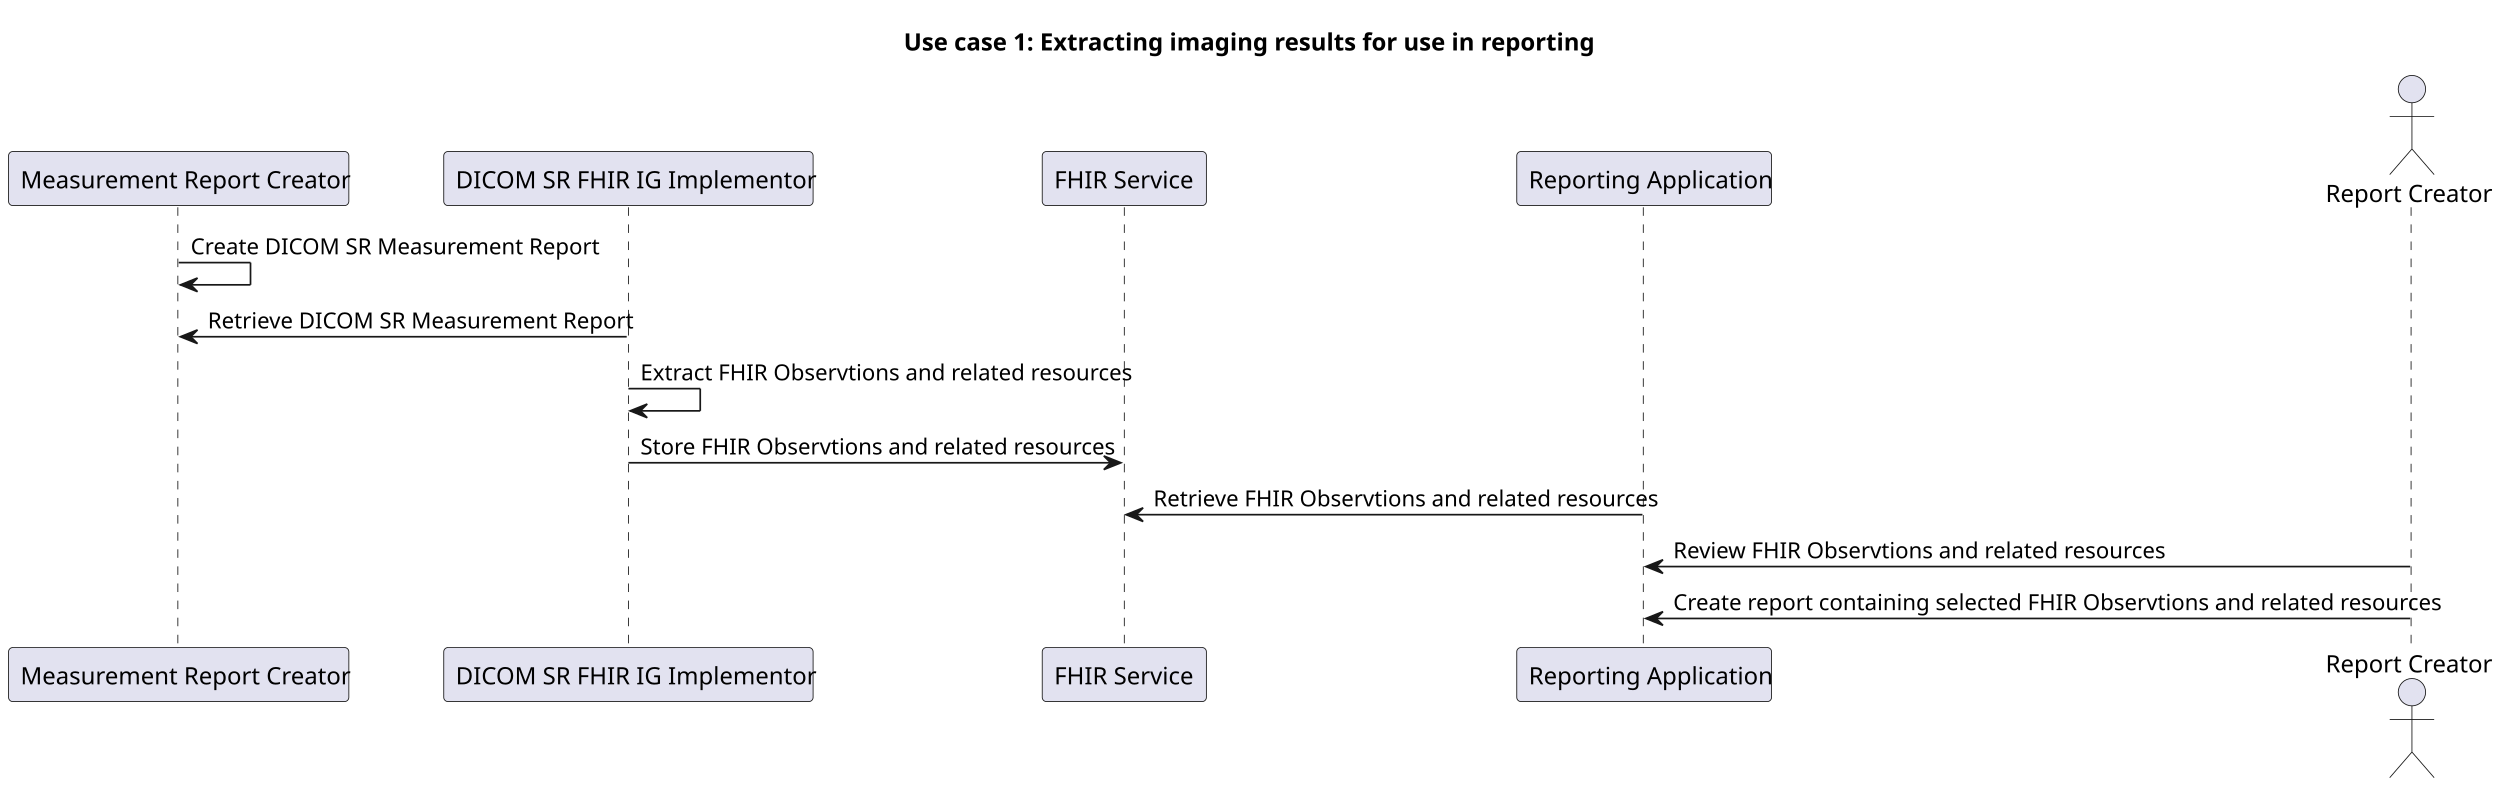
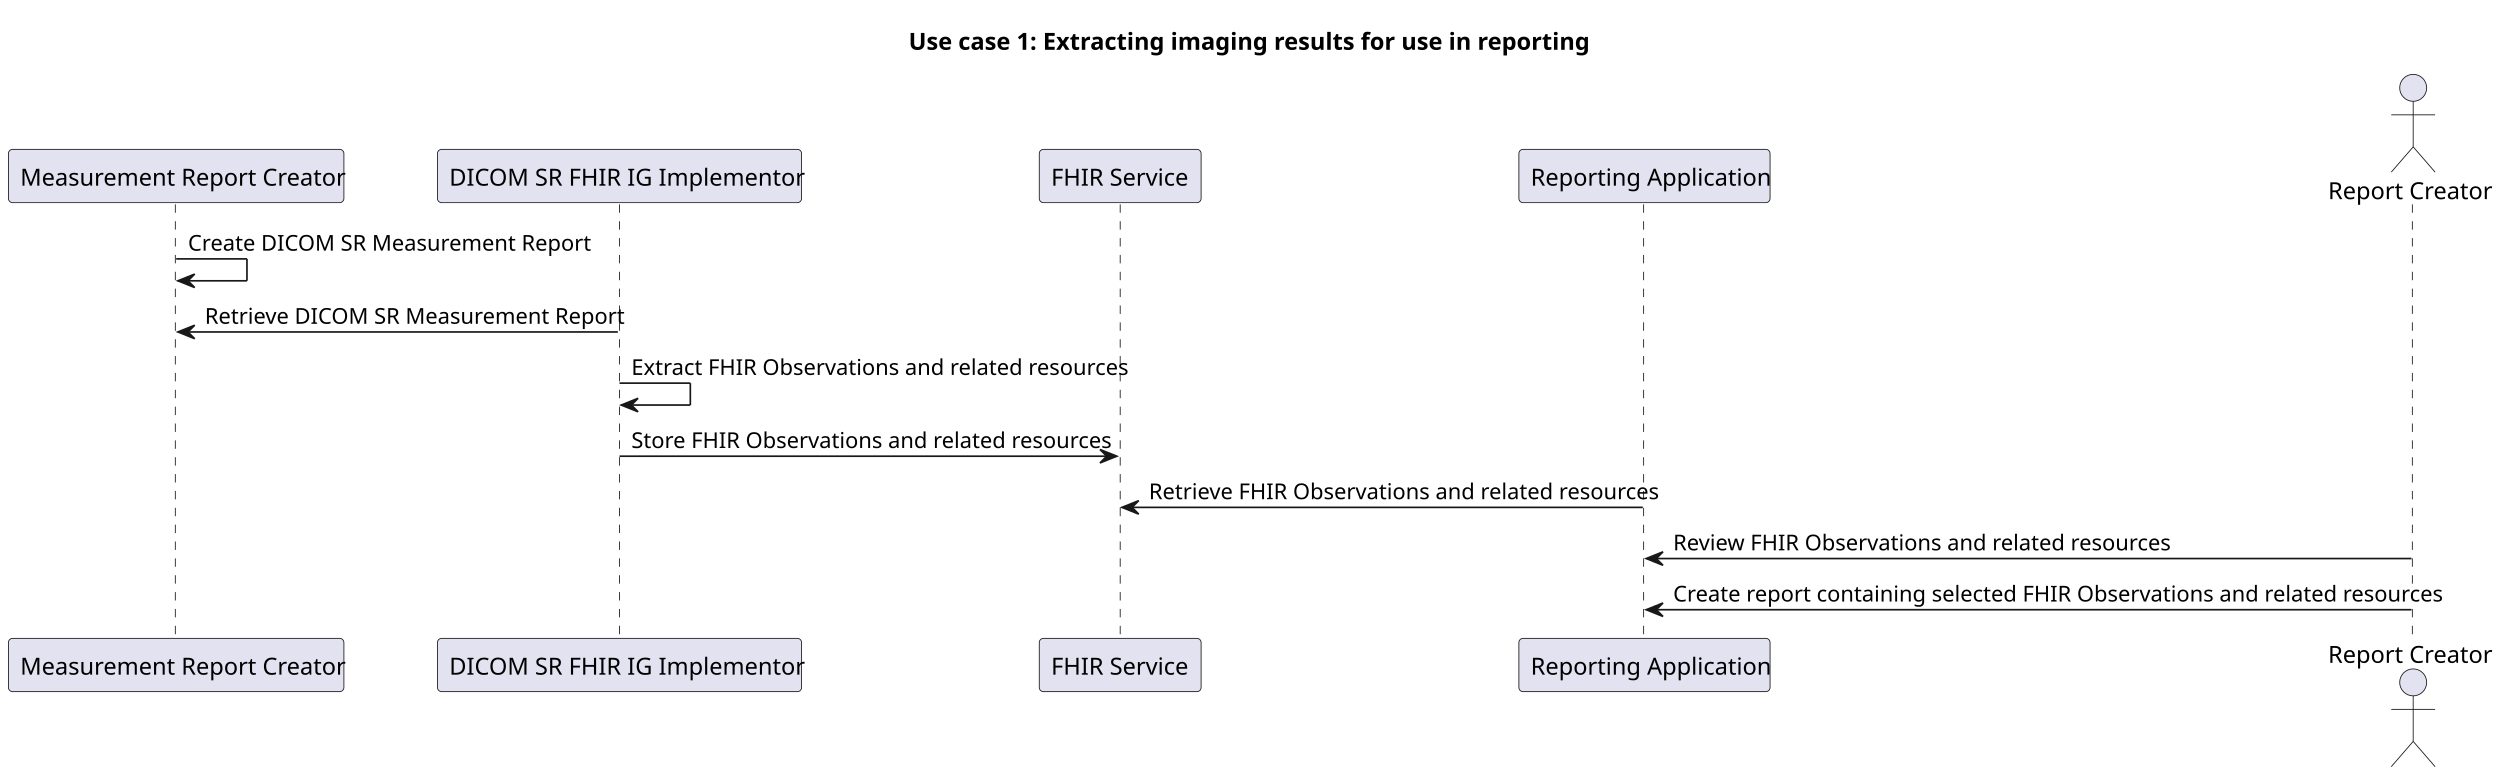
- <svg xmlns="http://www.w3.org/2000/svg" contentStyleType="text/css" height="461px" preserveAspectRatio="none" style="width:1462px;height:461px;background:#FFFFFF;" version="1.1" viewBox="0 0 1462 461" width="1462px" zoomAndPan="magnify">
+ <svg xmlns="http://www.w3.org/2000/svg" contentStyleType="text/css" height="461px" preserveAspectRatio="none" style="width:1483px;height:461px;background:#FFFFFF;" version="1.1" viewBox="0 0 1483 461" width="1483px" zoomAndPan="magnify">
  <defs />
  <g>
-     <rect fill="none" height="27.609" id="_title" style="stroke:none;stroke-width:1.0;" width="418" x="523.5" y="10" />
-     <text fill="#000000" font-family="sans-serif" font-size="14" font-weight="bold" lengthAdjust="spacing" textLength="408" x="528.5" y="29.533">Use case 1: Extracting imaging results for use in reporting</text>
+     <text fill="#000000" font-family="sans-serif" font-size="14" font-weight="bold" lengthAdjust="spacing" textLength="408" x="539" y="29.533">Use case 1: Extracting imaging results for use in reporting</text>
    <line style="stroke:#181818;stroke-width:0.5;stroke-dasharray:5.0,5.0;" x1="104" x2="104" y1="121.219" y2="379.68" />
    <line style="stroke:#181818;stroke-width:0.5;stroke-dasharray:5.0,5.0;" x1="367.5" x2="367.5" y1="121.219" y2="379.68" />
-     <line style="stroke:#181818;stroke-width:0.5;stroke-dasharray:5.0,5.0;" x1="657.5" x2="657.5" y1="121.219" y2="379.68" />
-     <line style="stroke:#181818;stroke-width:0.5;stroke-dasharray:5.0,5.0;" x1="961" x2="961" y1="121.219" y2="379.68" />
-     <line style="stroke:#181818;stroke-width:0.5;stroke-dasharray:5.0,5.0;" x1="1410" x2="1410" y1="121.219" y2="379.68" />
+     <line style="stroke:#181818;stroke-width:0.5;stroke-dasharray:5.0,5.0;" x1="664.5" x2="664.5" y1="121.219" y2="379.68" />
+     <line style="stroke:#181818;stroke-width:0.5;stroke-dasharray:5.0,5.0;" x1="975" x2="975" y1="121.219" y2="379.68" />
+     <line style="stroke:#181818;stroke-width:0.5;stroke-dasharray:5.0,5.0;" x1="1431" x2="1431" y1="121.219" y2="379.68" />
    <rect fill="#E2E2F0" height="31.609" rx="2.5" ry="2.5" style="stroke:#181818;stroke-width:0.5;" width="199" x="5" y="88.609" />
    <text fill="#000000" font-family="sans-serif" font-size="14" lengthAdjust="spacing" textLength="185" x="12" y="110.143">Measurement Report Creator</text>
    <rect fill="#E2E2F0" height="31.609" rx="2.5" ry="2.5" style="stroke:#181818;stroke-width:0.5;" width="199" x="5" y="378.68" />
    <text fill="#000000" font-family="sans-serif" font-size="14" lengthAdjust="spacing" textLength="185" x="12" y="400.213">Measurement Report Creator</text>
    <rect fill="#E2E2F0" height="31.609" rx="2.5" ry="2.5" style="stroke:#181818;stroke-width:0.5;" width="216" x="259.5" y="88.609" />
    <text fill="#000000" font-family="sans-serif" font-size="14" lengthAdjust="spacing" textLength="202" x="266.5" y="110.143">DICOM SR FHIR IG Implementor</text>
    <rect fill="#E2E2F0" height="31.609" rx="2.5" ry="2.5" style="stroke:#181818;stroke-width:0.5;" width="216" x="259.5" y="378.68" />
    <text fill="#000000" font-family="sans-serif" font-size="14" lengthAdjust="spacing" textLength="202" x="266.5" y="400.213">DICOM SR FHIR IG Implementor</text>
-     <rect fill="#E2E2F0" height="31.609" rx="2.5" ry="2.5" style="stroke:#181818;stroke-width:0.5;" width="96" x="609.5" y="88.609" />
-     <text fill="#000000" font-family="sans-serif" font-size="14" lengthAdjust="spacing" textLength="82" x="616.5" y="110.143">FHIR Service</text>
-     <rect fill="#E2E2F0" height="31.609" rx="2.5" ry="2.5" style="stroke:#181818;stroke-width:0.5;" width="96" x="609.5" y="378.68" />
-     <text fill="#000000" font-family="sans-serif" font-size="14" lengthAdjust="spacing" textLength="82" x="616.5" y="400.213">FHIR Service</text>
-     <rect fill="#E2E2F0" height="31.609" rx="2.5" ry="2.5" style="stroke:#181818;stroke-width:0.5;" width="149" x="887" y="88.609" />
-     <text fill="#000000" font-family="sans-serif" font-size="14" lengthAdjust="spacing" textLength="135" x="894" y="110.143">Reporting Application</text>
-     <rect fill="#E2E2F0" height="31.609" rx="2.5" ry="2.5" style="stroke:#181818;stroke-width:0.5;" width="149" x="887" y="378.68" />
-     <text fill="#000000" font-family="sans-serif" font-size="14" lengthAdjust="spacing" textLength="135" x="894" y="400.213">Reporting Application</text>
-     <text fill="#000000" font-family="sans-serif" font-size="14" lengthAdjust="spacing" textLength="95" x="1360" y="118.143">Report Creator</text>
-     <ellipse cx="1410.5" cy="52.109" fill="#E2E2F0" rx="8" ry="8" style="stroke:#181818;stroke-width:0.5;" />
-     <path d="M1410.5,60.109 L1410.5,87.109 M1397.5,68.109 L1423.5,68.109 M1410.5,87.109 L1397.5,102.109 M1410.5,87.109 L1423.5,102.109 " fill="none" style="stroke:#181818;stroke-width:0.5;" />
-     <text fill="#000000" font-family="sans-serif" font-size="14" lengthAdjust="spacing" textLength="95" x="1360" y="393.213">Report Creator</text>
-     <ellipse cx="1410.5" cy="404.789" fill="#E2E2F0" rx="8" ry="8" style="stroke:#181818;stroke-width:0.5;" />
-     <path d="M1410.5,412.789 L1410.5,439.789 M1397.5,420.789 L1423.5,420.789 M1410.5,439.789 L1397.5,454.789 M1410.5,439.789 L1423.5,454.789 " fill="none" style="stroke:#181818;stroke-width:0.5;" />
+     <rect fill="#E2E2F0" height="31.609" rx="2.5" ry="2.5" style="stroke:#181818;stroke-width:0.5;" width="96" x="616.5" y="88.609" />
+     <text fill="#000000" font-family="sans-serif" font-size="14" lengthAdjust="spacing" textLength="82" x="623.5" y="110.143">FHIR Service</text>
+     <rect fill="#E2E2F0" height="31.609" rx="2.5" ry="2.5" style="stroke:#181818;stroke-width:0.5;" width="96" x="616.5" y="378.68" />
+     <text fill="#000000" font-family="sans-serif" font-size="14" lengthAdjust="spacing" textLength="82" x="623.5" y="400.213">FHIR Service</text>
+     <rect fill="#E2E2F0" height="31.609" rx="2.5" ry="2.5" style="stroke:#181818;stroke-width:0.5;" width="149" x="901" y="88.609" />
+     <text fill="#000000" font-family="sans-serif" font-size="14" lengthAdjust="spacing" textLength="135" x="908" y="110.143">Reporting Application</text>
+     <rect fill="#E2E2F0" height="31.609" rx="2.5" ry="2.5" style="stroke:#181818;stroke-width:0.5;" width="149" x="901" y="378.68" />
+     <text fill="#000000" font-family="sans-serif" font-size="14" lengthAdjust="spacing" textLength="135" x="908" y="400.213">Reporting Application</text>
+     <text fill="#000000" font-family="sans-serif" font-size="14" lengthAdjust="spacing" textLength="95" x="1381" y="118.143">Report Creator</text>
+     <ellipse cx="1431.5" cy="52.109" fill="#E2E2F0" rx="8" ry="8" style="stroke:#181818;stroke-width:0.5;" />
+     <path d="M1431.5,60.109 L1431.5,87.109 M1418.5,68.109 L1444.5,68.109 M1431.5,87.109 L1418.5,102.109 M1431.5,87.109 L1444.5,102.109 " fill="none" style="stroke:#181818;stroke-width:0.5;" />
+     <text fill="#000000" font-family="sans-serif" font-size="14" lengthAdjust="spacing" textLength="95" x="1381" y="393.213">Report Creator</text>
+     <ellipse cx="1431.5" cy="404.789" fill="#E2E2F0" rx="8" ry="8" style="stroke:#181818;stroke-width:0.5;" />
+     <path d="M1431.5,412.789 L1431.5,439.789 M1418.5,420.789 L1444.5,420.789 M1431.5,439.789 L1418.5,454.789 M1431.5,439.789 L1444.5,454.789 " fill="none" style="stroke:#181818;stroke-width:0.5;" />
    <line style="stroke:#181818;stroke-width:1.0;" x1="104.5" x2="146.5" y1="153.57" y2="153.57" />
    <line style="stroke:#181818;stroke-width:1.0;" x1="146.5" x2="146.5" y1="153.57" y2="166.57" />
    <line style="stroke:#181818;stroke-width:1.0;" x1="105.5" x2="146.5" y1="166.57" y2="166.57" />
    <polygon fill="#181818" points="115.5,162.57,105.5,166.57,115.5,170.57,111.5,166.57" style="stroke:#181818;stroke-width:1.0;" />
    <text fill="#000000" font-family="sans-serif" font-size="13" lengthAdjust="spacing" textLength="231" x="111.5" y="148.714">Create DICOM SR Measurement Report</text>
    <polygon fill="#181818" points="115.5,192.922,105.5,196.922,115.5,200.922,111.5,196.922" style="stroke:#181818;stroke-width:1.0;" />
    <line style="stroke:#181818;stroke-width:1.0;" x1="109.5" x2="366.5" y1="196.922" y2="196.922" />
    <text fill="#000000" font-family="sans-serif" font-size="13" lengthAdjust="spacing" textLength="239" x="121.5" y="192.065">Retrieve DICOM SR Measurement Report</text>
    <line style="stroke:#181818;stroke-width:1.0;" x1="367.5" x2="409.5" y1="227.273" y2="227.273" />
    <line style="stroke:#181818;stroke-width:1.0;" x1="409.5" x2="409.5" y1="227.273" y2="240.273" />
    <line style="stroke:#181818;stroke-width:1.0;" x1="368.5" x2="409.5" y1="240.273" y2="240.273" />
    <polygon fill="#181818" points="378.5,236.273,368.5,240.273,378.5,244.273,374.5,240.273" style="stroke:#181818;stroke-width:1.0;" />
-     <text fill="#000000" font-family="sans-serif" font-size="13" lengthAdjust="spacing" textLength="276" x="374.5" y="222.417">Extract FHIR Observtions and related resources</text>
-     <polygon fill="#181818" points="645.5,266.625,655.5,270.625,645.5,274.625,649.5,270.625" style="stroke:#181818;stroke-width:1.0;" />
-     <line style="stroke:#181818;stroke-width:1.0;" x1="367.5" x2="651.5" y1="270.625" y2="270.625" />
-     <text fill="#000000" font-family="sans-serif" font-size="13" lengthAdjust="spacing" textLength="265" x="374.5" y="265.769">Store FHIR Observtions and related resources</text>
-     <polygon fill="#181818" points="668.5,296.977,658.5,300.977,668.5,304.977,664.5,300.977" style="stroke:#181818;stroke-width:1.0;" />
-     <line style="stroke:#181818;stroke-width:1.0;" x1="662.5" x2="960.5" y1="300.977" y2="300.977" />
-     <text fill="#000000" font-family="sans-serif" font-size="13" lengthAdjust="spacing" textLength="280" x="674.5" y="296.12">Retrieve FHIR Observtions and related resources</text>
-     <polygon fill="#181818" points="972.5,327.328,962.5,331.328,972.5,335.328,968.5,331.328" style="stroke:#181818;stroke-width:1.0;" />
-     <line style="stroke:#181818;stroke-width:1.0;" x1="966.5" x2="1409.5" y1="331.328" y2="331.328" />
-     <text fill="#000000" font-family="sans-serif" font-size="13" lengthAdjust="spacing" textLength="274" x="978.5" y="326.472">Review FHIR Observtions and related resources</text>
-     <polygon fill="#181818" points="972.5,357.68,962.5,361.68,972.5,365.68,968.5,361.68" style="stroke:#181818;stroke-width:1.0;" />
-     <line style="stroke:#181818;stroke-width:1.0;" x1="966.5" x2="1409.5" y1="361.68" y2="361.68" />
-     <text fill="#000000" font-family="sans-serif" font-size="13" lengthAdjust="spacing" textLength="425" x="978.5" y="356.823">Create report containing selected FHIR Observtions and related resources</text>
+     <text fill="#000000" font-family="sans-serif" font-size="13" lengthAdjust="spacing" textLength="283" x="374.5" y="222.417">Extract FHIR Observations and related resources</text>
+     <polygon fill="#181818" points="652.5,266.625,662.5,270.625,652.5,274.625,656.5,270.625" style="stroke:#181818;stroke-width:1.0;" />
+     <line style="stroke:#181818;stroke-width:1.0;" x1="367.5" x2="658.5" y1="270.625" y2="270.625" />
+     <text fill="#000000" font-family="sans-serif" font-size="13" lengthAdjust="spacing" textLength="272" x="374.5" y="265.769">Store FHIR Observations and related resources</text>
+     <polygon fill="#181818" points="675.5,296.977,665.5,300.977,675.5,304.977,671.5,300.977" style="stroke:#181818;stroke-width:1.0;" />
+     <line style="stroke:#181818;stroke-width:1.0;" x1="669.5" x2="974.5" y1="300.977" y2="300.977" />
+     <text fill="#000000" font-family="sans-serif" font-size="13" lengthAdjust="spacing" textLength="287" x="681.5" y="296.12">Retrieve FHIR Observations and related resources</text>
+     <polygon fill="#181818" points="986.5,327.328,976.5,331.328,986.5,335.328,982.5,331.328" style="stroke:#181818;stroke-width:1.0;" />
+     <line style="stroke:#181818;stroke-width:1.0;" x1="980.5" x2="1430.5" y1="331.328" y2="331.328" />
+     <text fill="#000000" font-family="sans-serif" font-size="13" lengthAdjust="spacing" textLength="281" x="992.5" y="326.472">Review FHIR Observations and related resources</text>
+     <polygon fill="#181818" points="986.5,357.68,976.5,361.68,986.5,365.68,982.5,361.68" style="stroke:#181818;stroke-width:1.0;" />
+     <line style="stroke:#181818;stroke-width:1.0;" x1="980.5" x2="1430.5" y1="361.68" y2="361.68" />
+     <text fill="#000000" font-family="sans-serif" font-size="13" lengthAdjust="spacing" textLength="432" x="992.5" y="356.823">Create report containing selected FHIR Observations and related resources</text>
  </g>
</svg>
